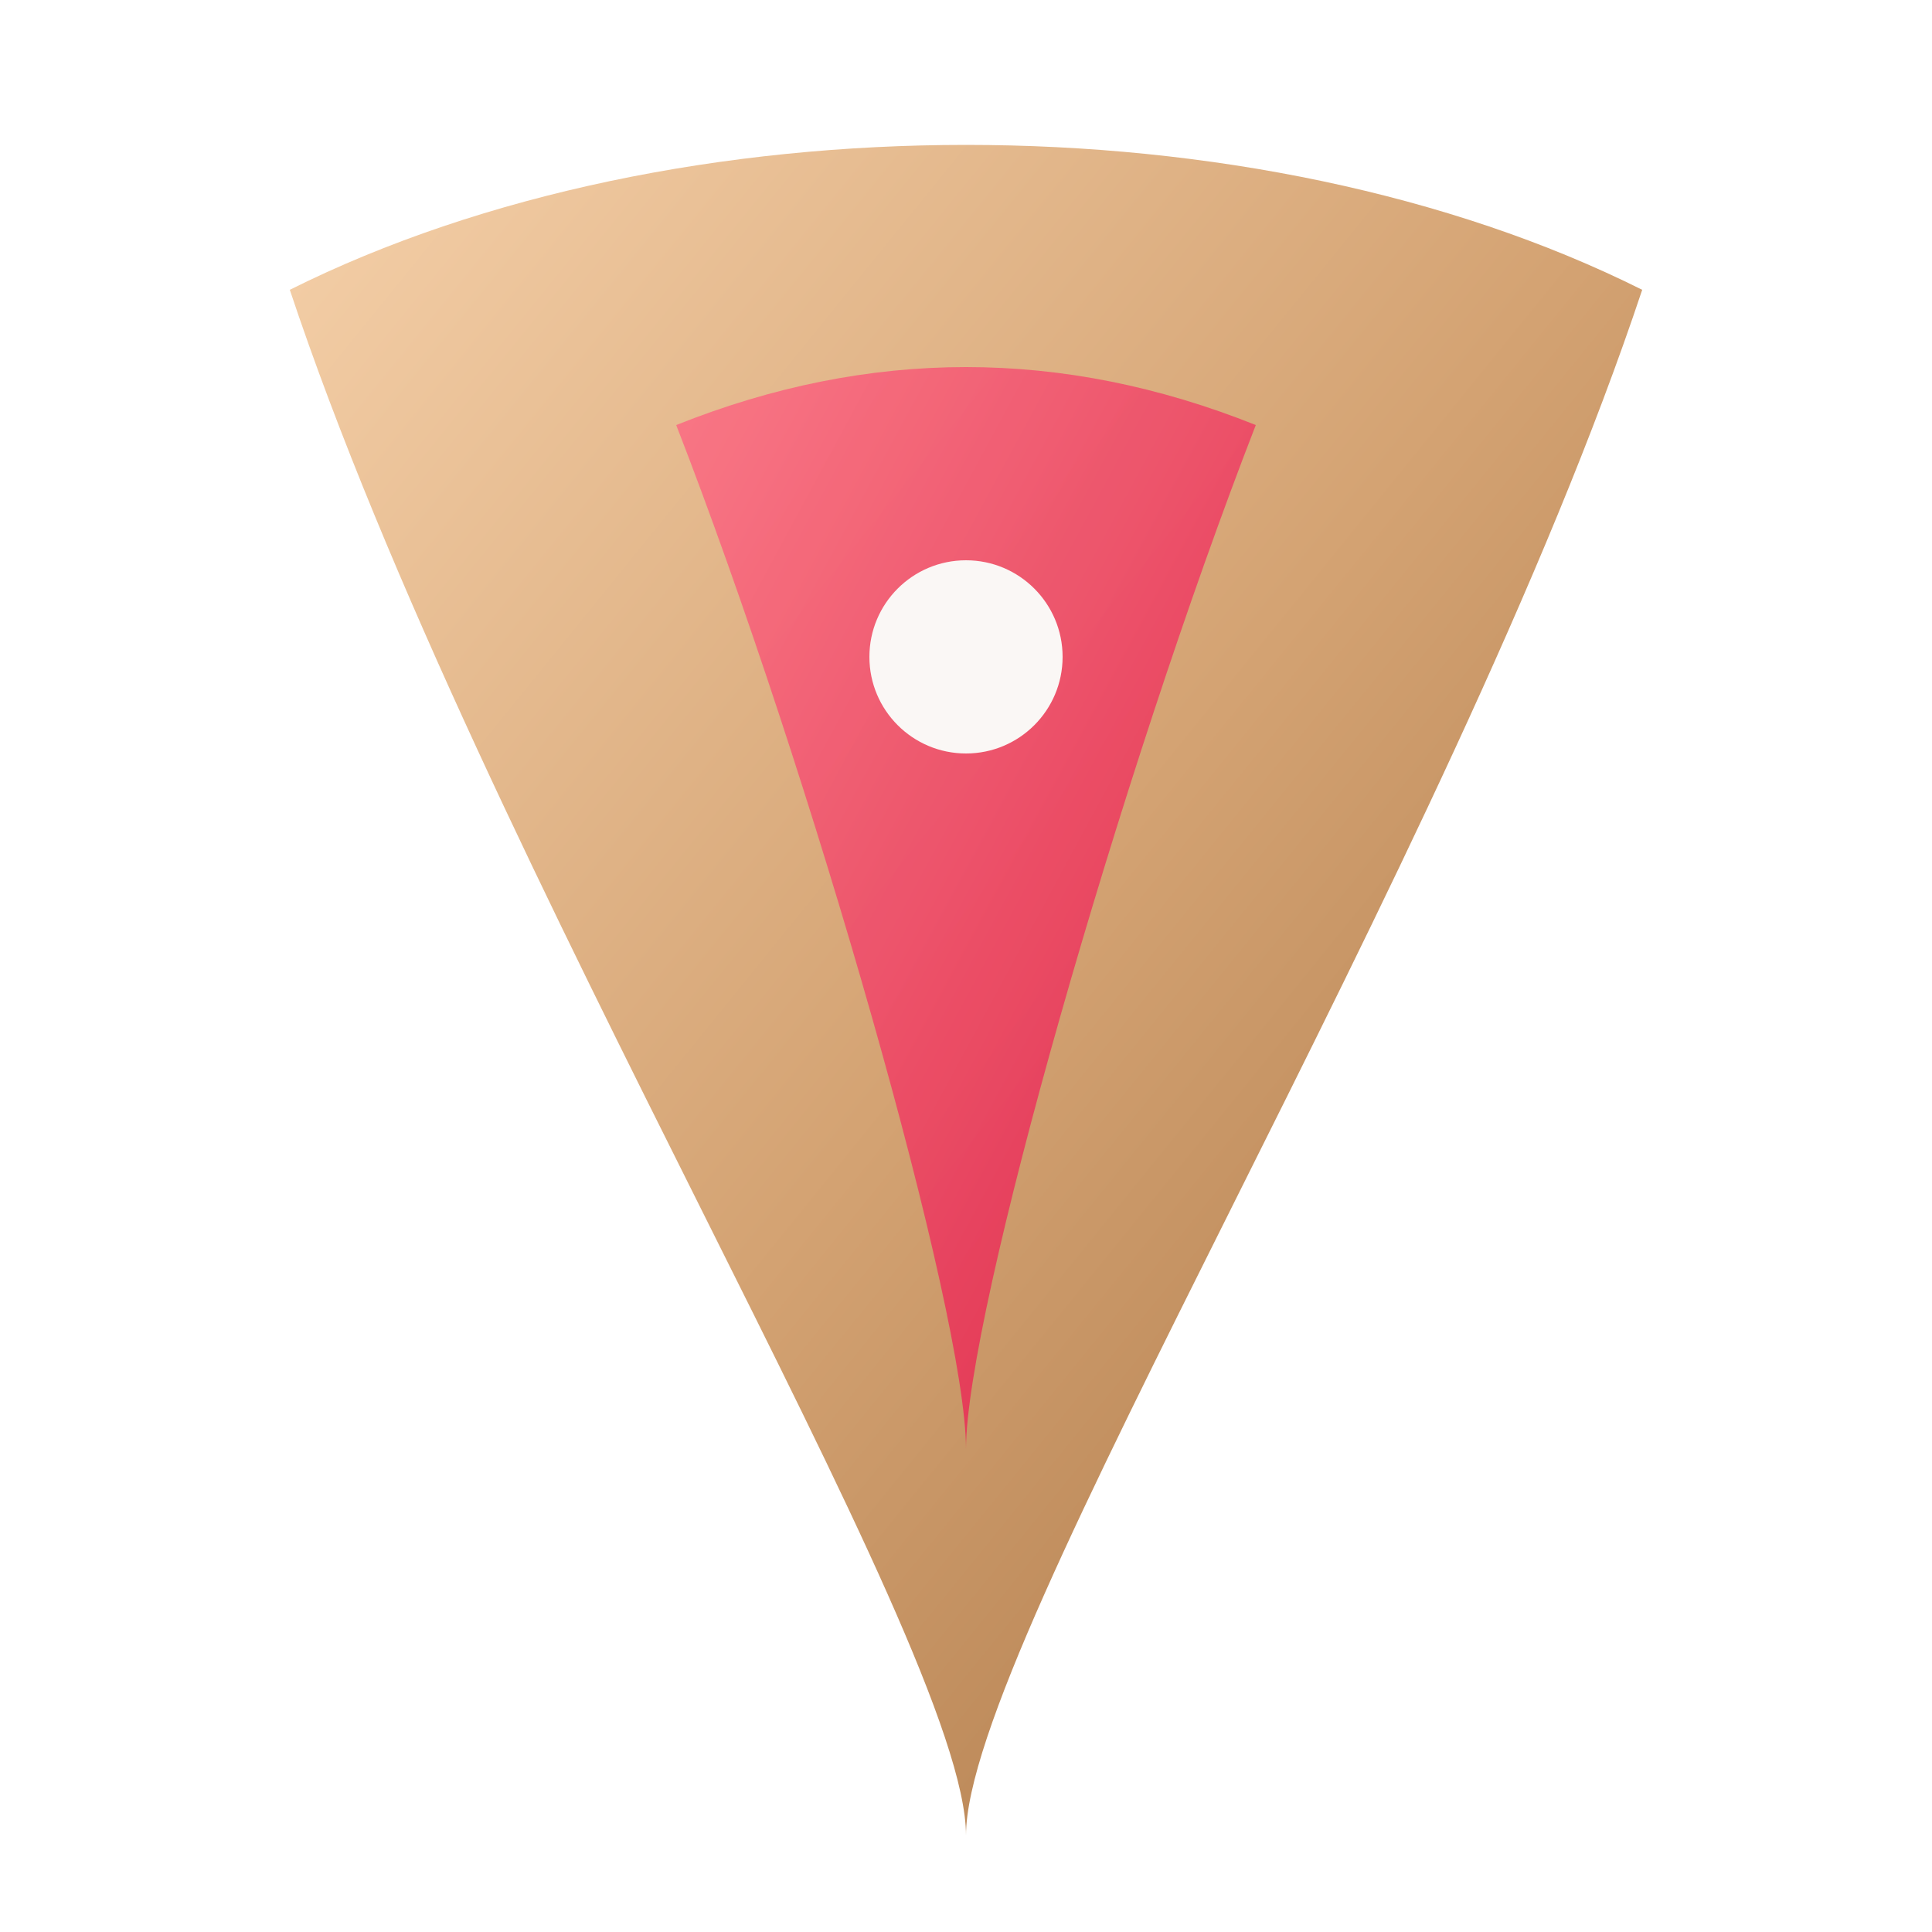
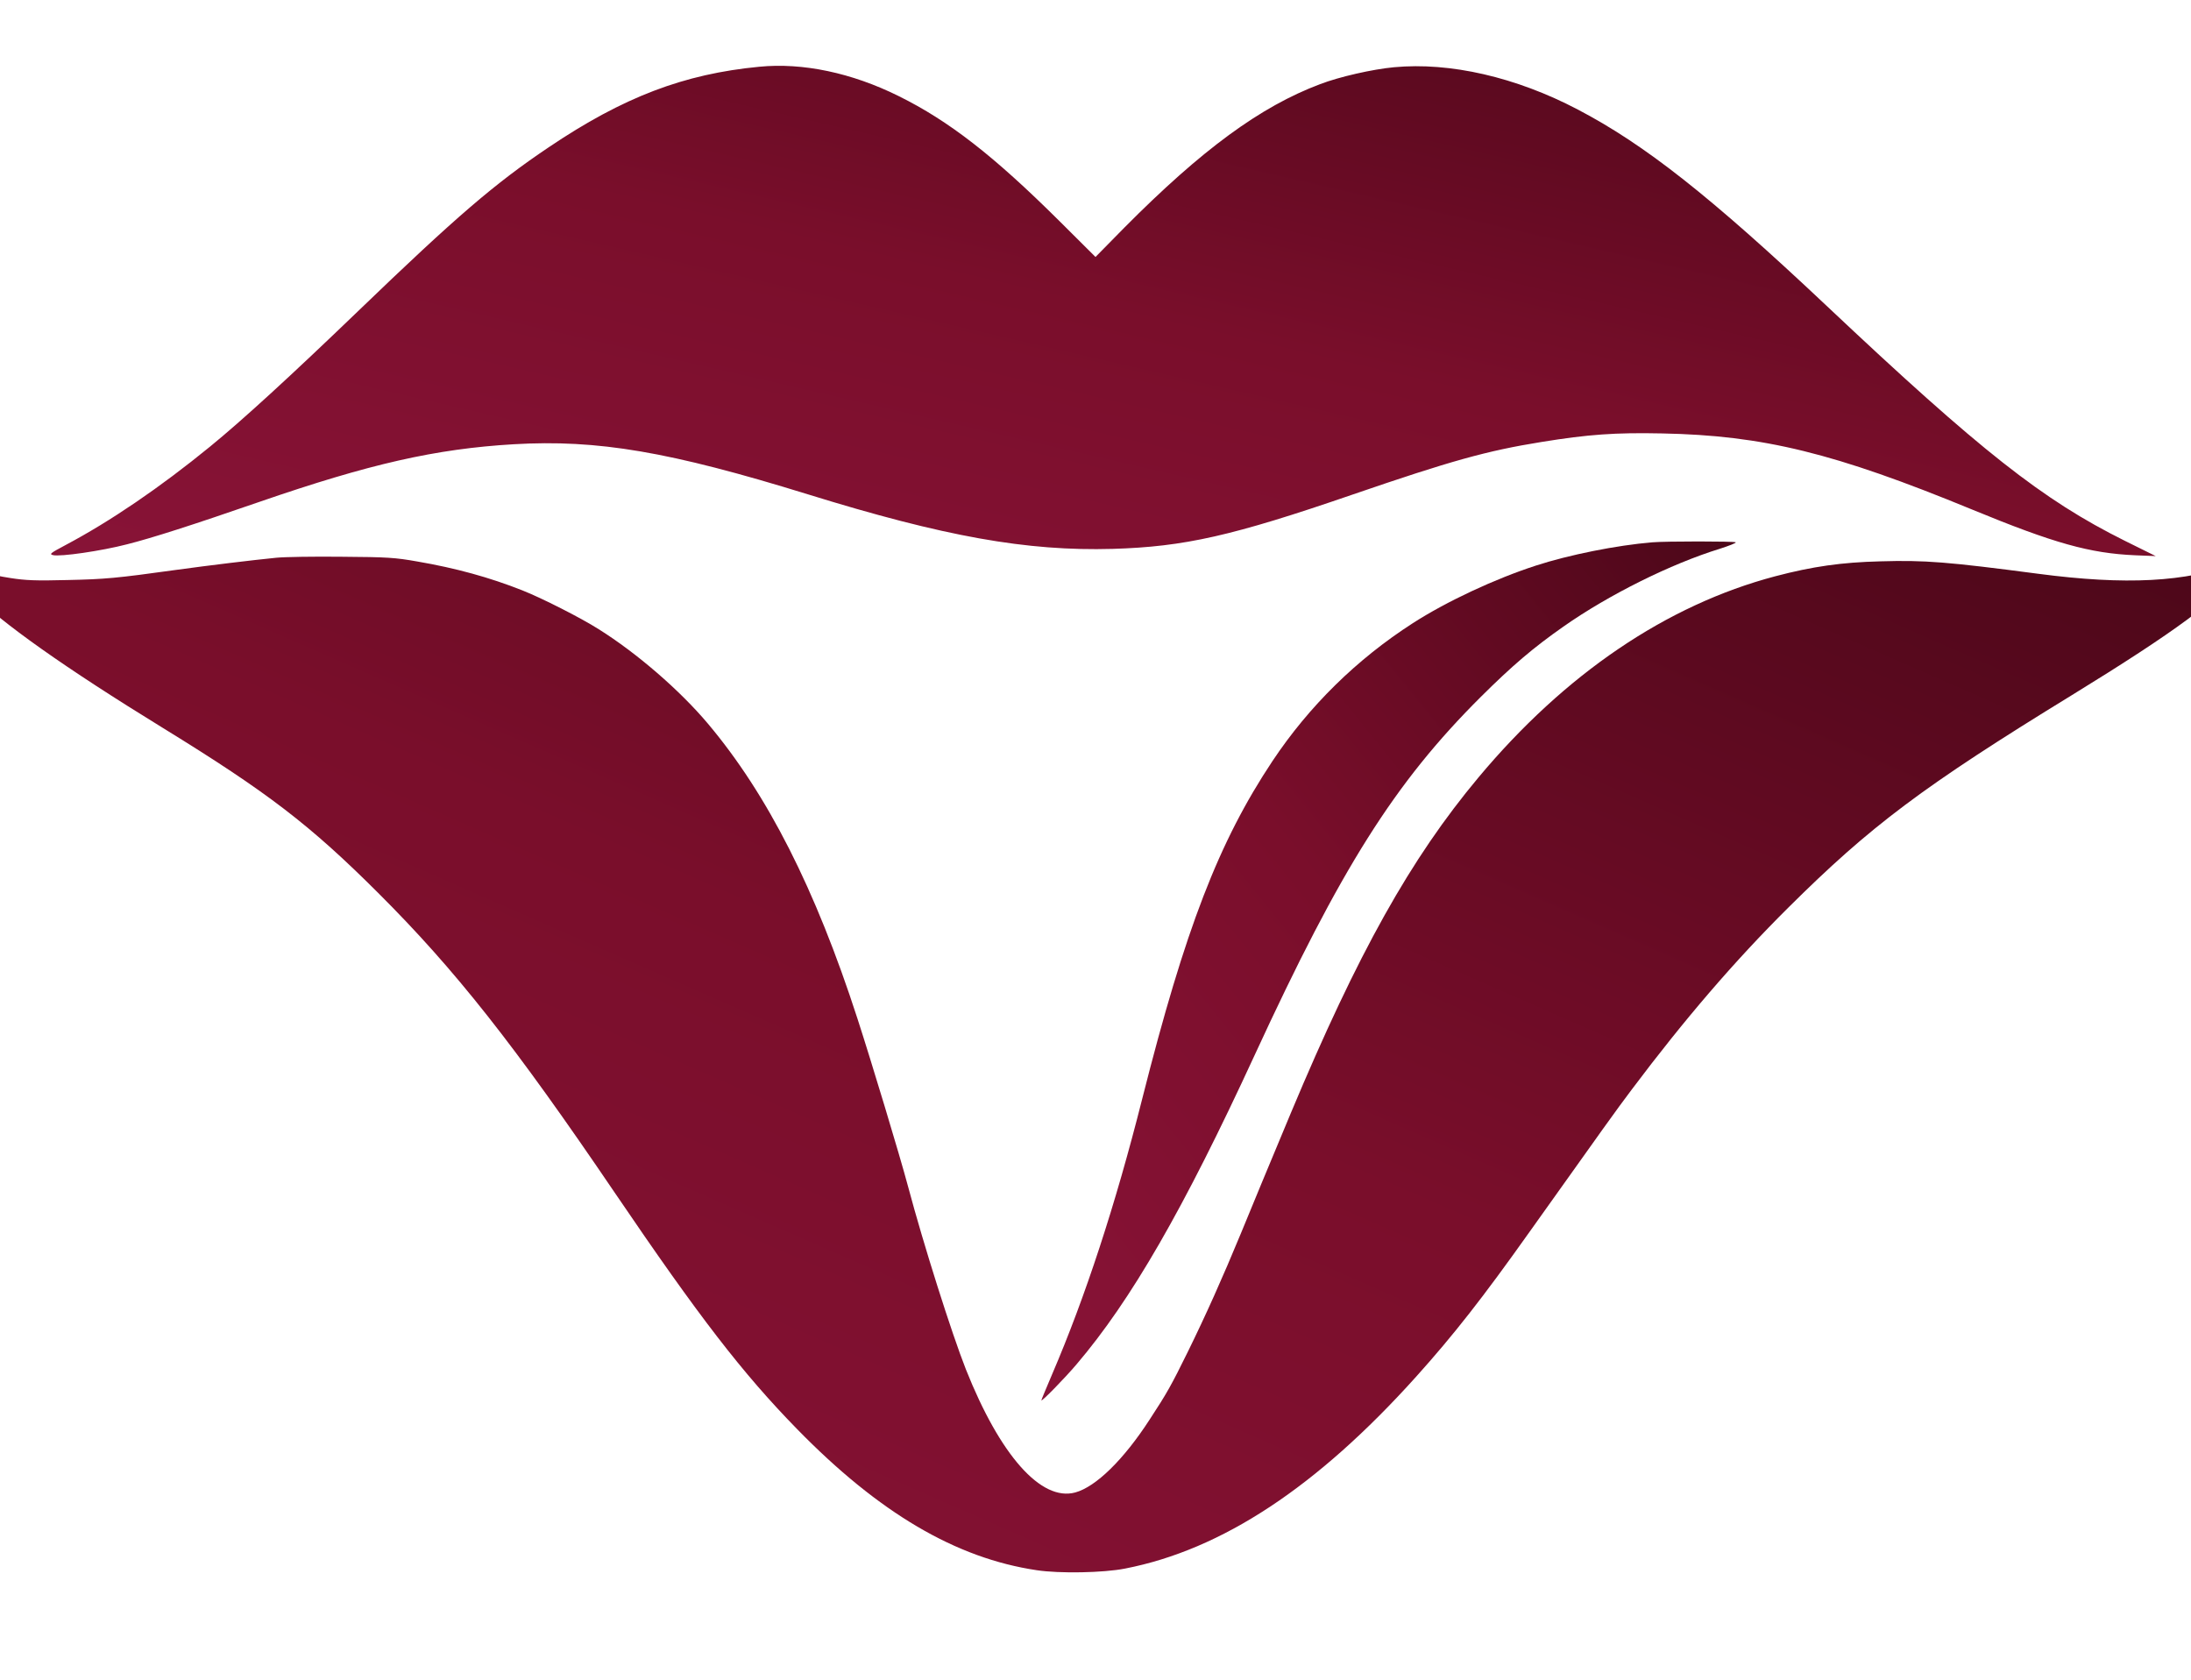
- <svg xmlns="http://www.w3.org/2000/svg" width="100" height="100" viewBox="0 0 100 100" fill="none">
+ <svg xmlns="http://www.w3.org/2000/svg" version="1.1" viewBox="100 0 1336 1024" width="100%" height="100%">
  <defs>
-     <linearGradient id="volupiaGold" x1="0%" y1="0%" x2="100%" y2="100%">
-       <stop offset="0%" stop-color="#F5D0A9" />
-       <stop offset="50%" stop-color="#D4A373" />
-       <stop offset="100%" stop-color="#A87343" />
-     </linearGradient>
-     <linearGradient id="volupiaRose" x1="0%" y1="0%" x2="100%" y2="100%">
-       <stop offset="0%" stop-color="#FB7185" />
-       <stop offset="100%" stop-color="#E11D48" />
+     <linearGradient id="volupiaBordeauxGrad" x1="0%" y1="0%" x2="100%" y2="100%">
+       <stop offset="0%" stop-color="#881337" />
+       <stop offset="50%" stop-color="#7A0E2B" />
+       <stop offset="100%" stop-color="#4C0719" />
    </linearGradient>
  </defs>
-   <path d="M 15,15 C 35,5 65,5 85,15 C 75,45 50,85 50,95 C 50,85 25,45 15,15 Z" fill="url(#volupiaGold)" />
-   <path d="M 35,22 C 45,18 55,18 65,22 C 58,40 50,68 50,75 C 50,68 42,40 35,22 Z" fill="url(#volupiaRose)" opacity="0.9" />
-   <circle cx="50" cy="34" r="5" fill="#FAF7F5" />
+   <g transform="translate(0,1024) scale(0.1,-0.1)" fill="url(#volupiaBordeauxGrad)" stroke="none">
+     <path d="M5630 9833 c-460 -44 -830 -185 -1284 -491 -329 -221 -565 -424 -1156 -993 -423 -407 -714 -673 -910 -833 -305 -249 -606 -454 -879 -599 -94 -50 -102 -56 -78 -62 44 -11 294 25 452 66 154 39 394 116 805 258 675 233 1077 324 1552 352 513 30 952 -45 1793 -305 833 -258 1336 -348 1860 -333 437 13 730 79 1462 331 600 206 818 267 1153 321 284 46 449 58 735 52 616 -12 1052 -119 1890 -464 500 -206 718 -267 995 -279 l125 -5 -190 94 c-500 249 -876 545 -1820 1435 -706 665 -1105 980 -1514 1194 -377 198 -779 290 -1121 258 -129 -12 -333 -58 -450 -103 -365 -137 -722 -400 -1193 -874 l-177 -180 -223 222 c-398 395 -670 607 -977 759 -286 142 -585 205 -850 179z" />
+     <path d="M11075 6933 c-217 -18 -507 -76 -710 -142 -250 -81 -545 -219 -750 -351 -342 -220 -633 -506 -856 -841 -327 -492 -531 -1019 -794 -2059 -163 -647 -348 -1211 -549 -1679 -36 -85 -66 -156 -66 -160 0 -11 142 134 214 219 333 391 652 944 1086 1885 527 1143 854 1662 1379 2185 192 191 320 300 504 429 278 195 656 383 955 475 56 18 99 35 96 39 -7 7 -429 7 -509 0z" />
+     <path d="M2685 6839 c-142 -14 -414 -47 -610 -74 -366 -51 -435 -57 -665 -62 -193 -5 -255 -2 -345 12 -124 19 -236 50 -343 93 -39 16 -72 27 -72 24 0 -14 93 -125 166 -198 197 -195 577 -464 1179 -834 637 -392 894 -589 1311 -1005 469 -468 828 -922 1444 -1830 514 -757 777 -1098 1110 -1439 500 -512 969 -788 1462 -861 138 -21 407 -16 538 10 591 115 1170 497 1775 1170 229 255 407 482 693 885 462 649 521 732 621 865 323 430 627 784 955 1110 501 498 821 739 1731 1297 631 388 897 584 1031 762 25 32 43 61 41 63 -3 2 -35 -8 -73 -22 -304 -115 -672 -134 -1204 -64 -555 73 -692 84 -964 76 -237 -6 -413 -31 -641 -91 -662 -175 -1282 -595 -1810 -1227 -413 -494 -734 -1068 -1143 -2044 -125 -299 -245 -588 -305 -735 -112 -271 -213 -497 -325 -725 -99 -201 -126 -250 -231 -410 -159 -246 -329 -412 -455 -446 -208 -56 -458 227 -666 750 -88 223 -259 763 -353 1116 -51 191 -223 760 -309 1025 -257 793 -549 1367 -912 1798 -170 202 -432 429 -665 575 -110 70 -349 191 -466 237 -199 79 -407 136 -640 176 -136 24 -180 27 -460 29 -170 2 -350 -1 -400 -6z" />
+   </g>
</svg>
